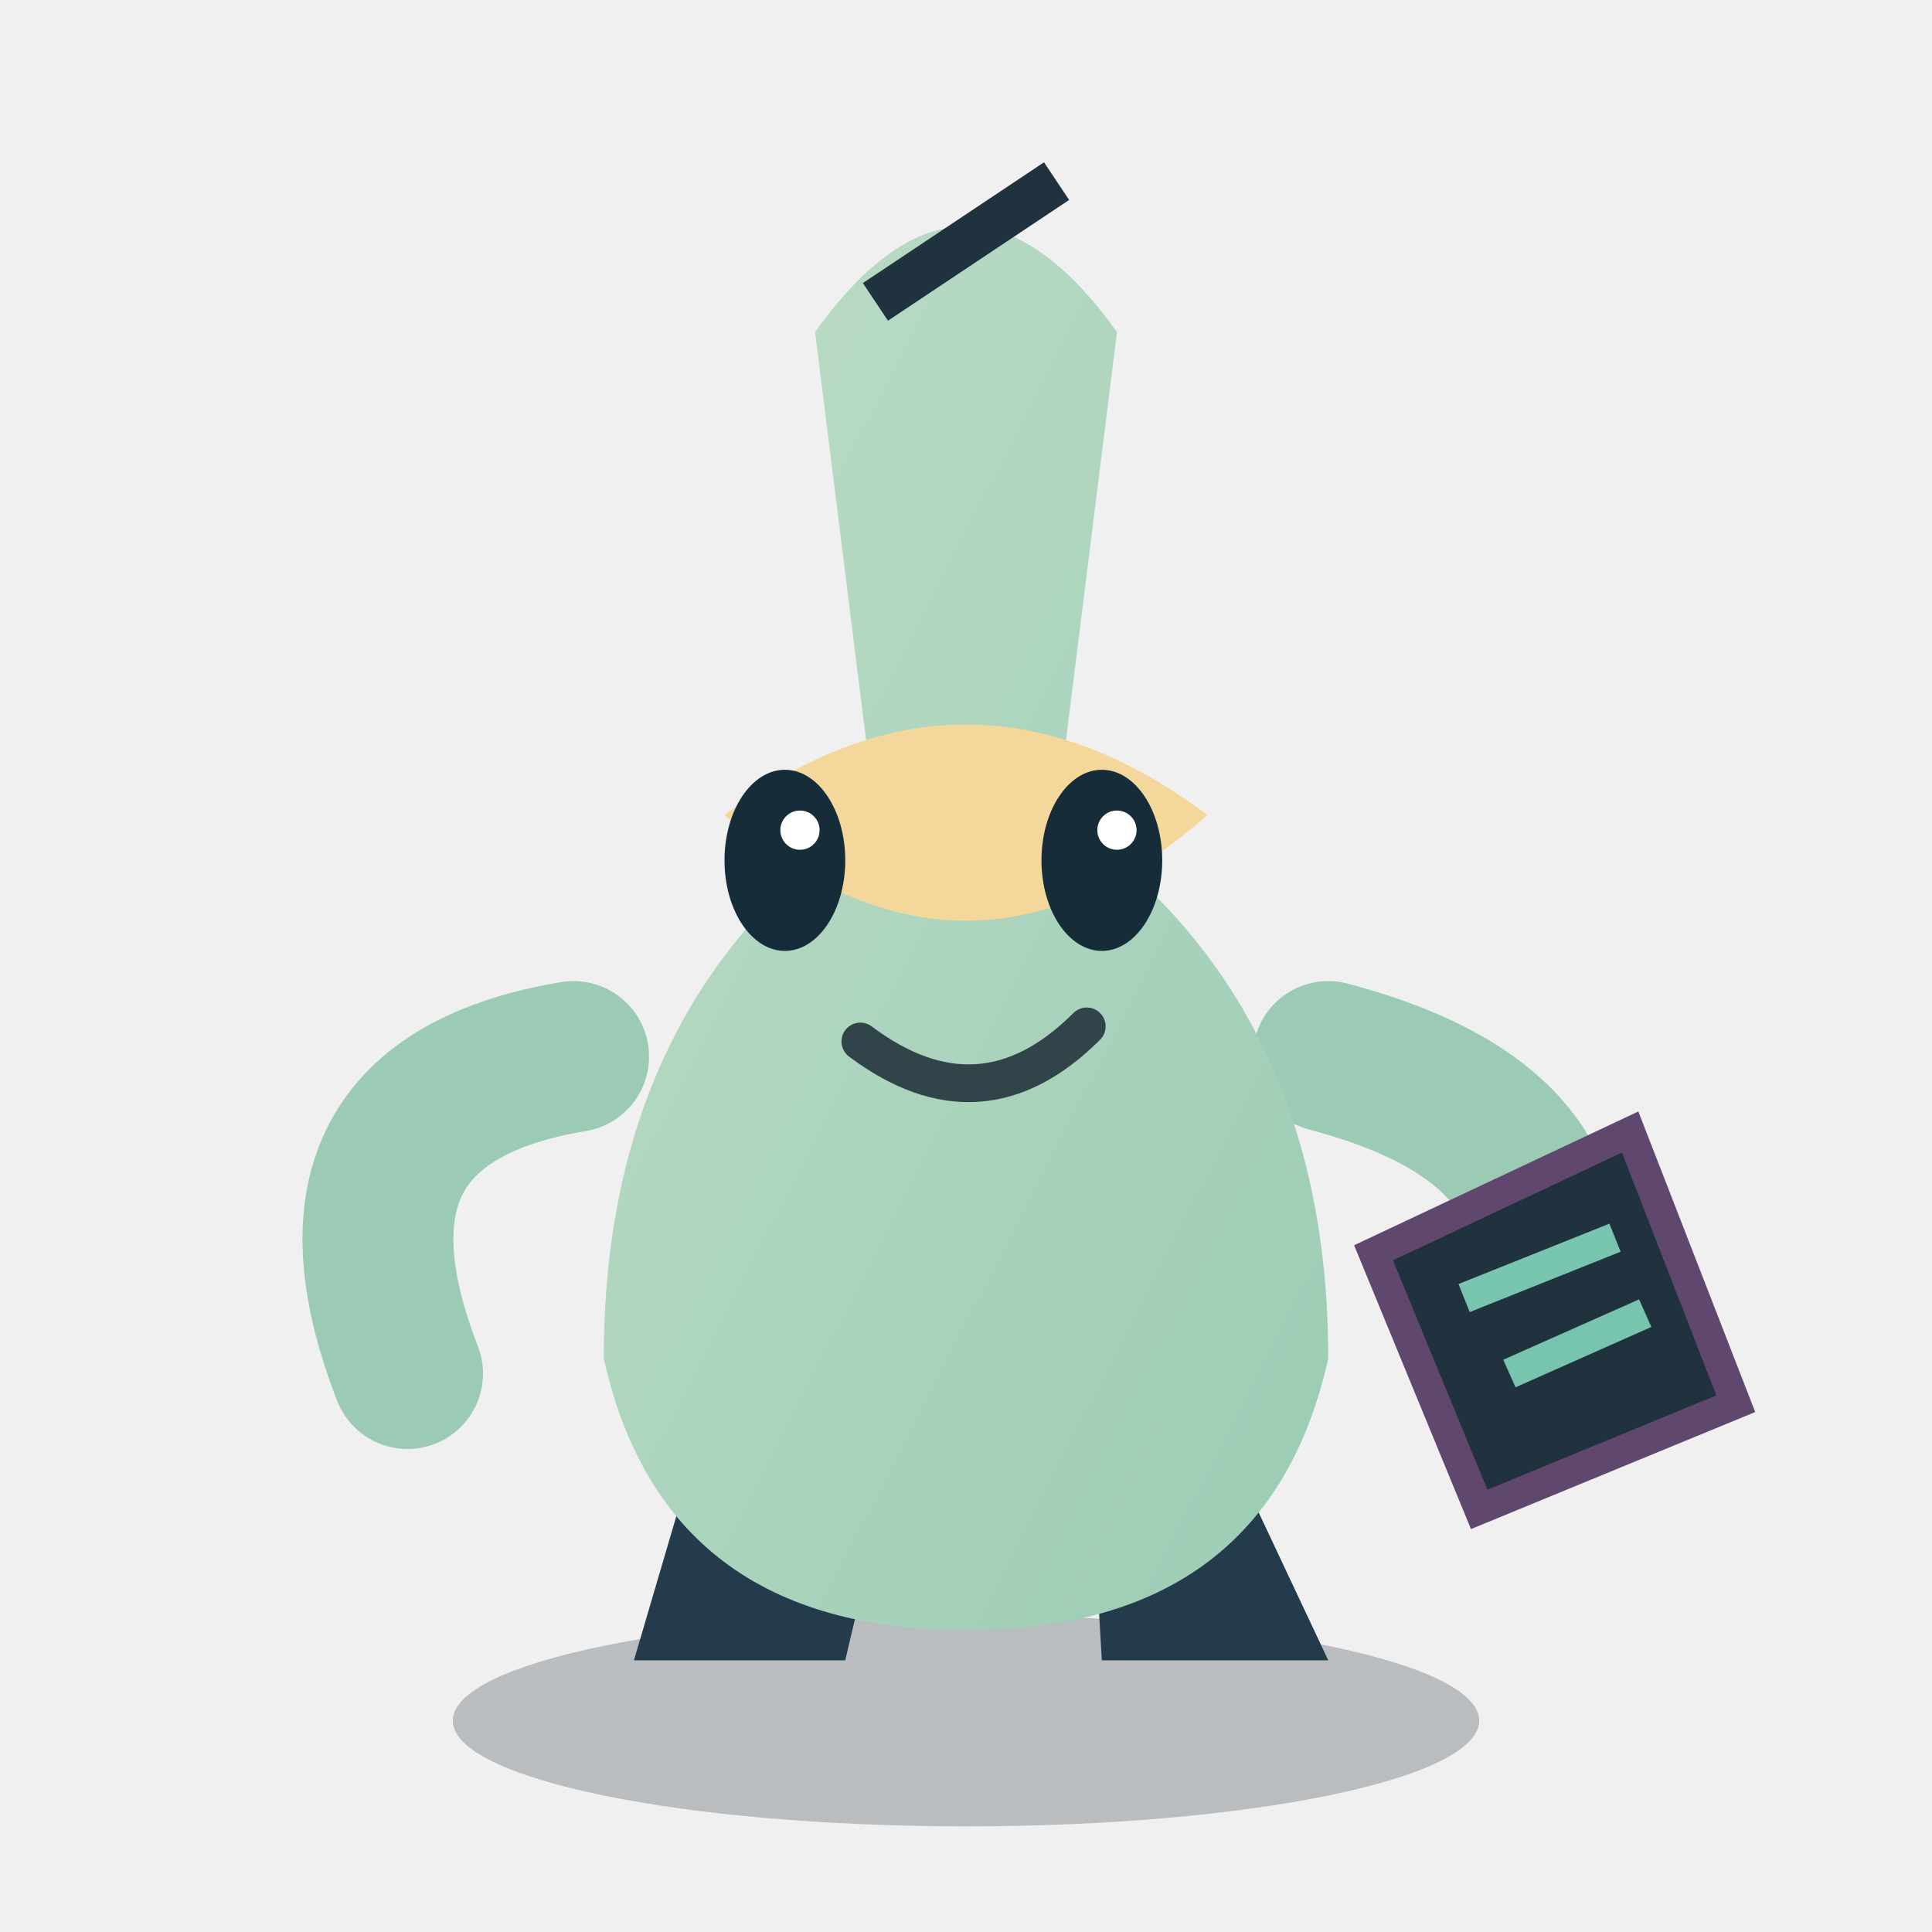
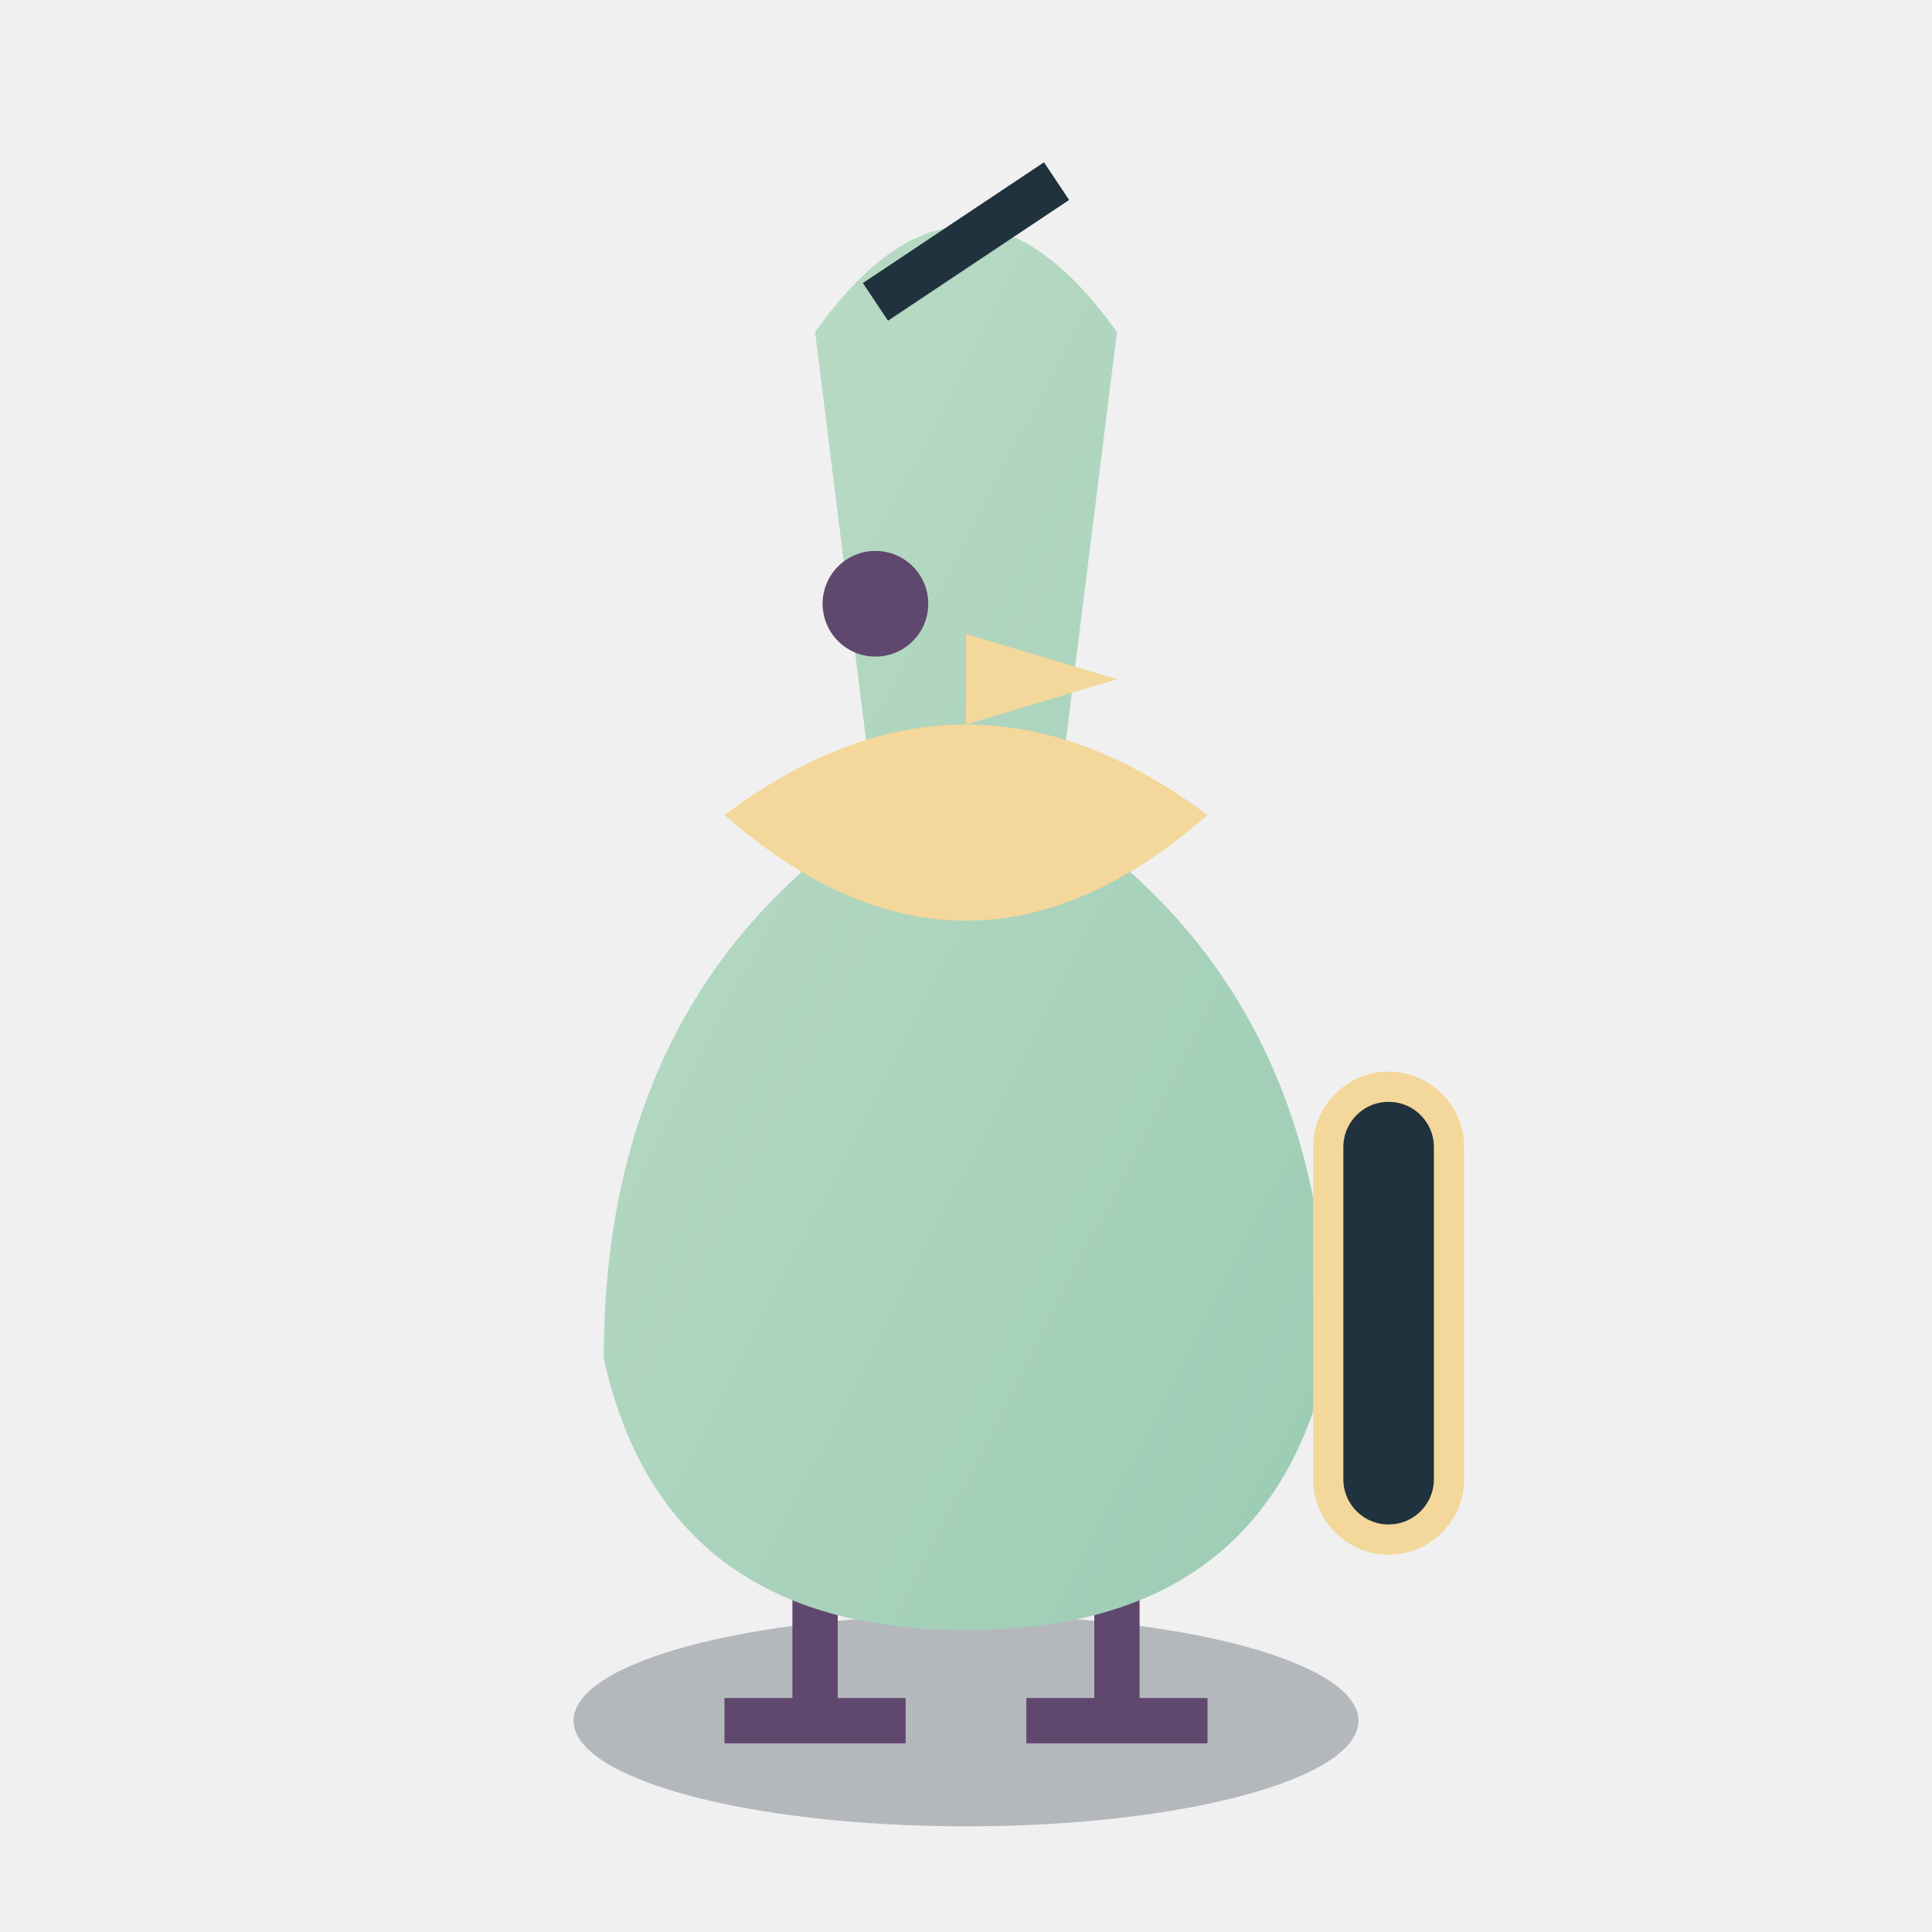
<svg xmlns="http://www.w3.org/2000/svg" width="128" height="128" viewBox="0 0 128 128">
  <defs>
    <linearGradient id="body3" x1="0" y1="0" x2="1" y2="1">
      <stop offset="0" stop-color="#beddc7" />
      <stop offset="1" stop-color="#9bcbb4" />
    </linearGradient>
  </defs>
-   <ellipse cx="64" cy="114" rx="34" ry="7" fill="#091726" opacity=".24" />
-   <path d="M47 93l-5 17h14l4-17M72 93l1 17h15l-8-17" fill="#243b4b" />
-   <path d="M38 70Q20 73 27 91M88 70q19 5 13 20" stroke="#9bcbb4" stroke-width="10" fill="none" stroke-linecap="round" />
+   <ellipse cx="64" cy="114" rx="26" ry="7" fill="#091726" opacity=".26" />
+   <path d="M54 98v16m-6 0h12M74 98v16m-6 0h12" stroke="#60476E" stroke-width="3" />
  <g id="shape-3">
    <path d="M54 22q10-14 20 0l-4 32q18 12 18 36-4 18-24 18t-24-18q0-24 18-36z" fill="url(#body3)" />
    <path d="M48 54q16-12 32 0-16 14-32 0z" fill="#F4D79A" />
    <path d="M58 20l12-8" stroke="#20323D" stroke-width="3" />
  </g>
-   <ellipse cx="52" cy="57" rx="4" ry="6" fill="#172c39" />
-   <ellipse cx="73" cy="57" rx="4" ry="6" fill="#172c39" />
-   <circle cx="53" cy="55" r="1.3" fill="#fff" />
-   <circle cx="74" cy="55" r="1.3" fill="#fff" />
-   <path d="M57 69q8 6 15-1" fill="none" stroke="#31444a" stroke-width="2.5" stroke-linecap="round" />
-   <path d="M91 83l17-8 7 18-17 7z" fill="#20323D" stroke="#60476E" stroke-width="2" />
-   <path d="M97 86l10-4m-7 9 9-4" stroke="#78C5AF" stroke-width="2" />
+   <circle cx="58" cy="40" r="3.5" fill="#60476E" />
+   <path d="M64 42l10 3-10 3z" fill="#F4D79A" />
+   <rect x="88" y="72" width="8" height="30" rx="4" fill="#20323D" stroke="#F4D79A" stroke-width="2" />
</svg>
